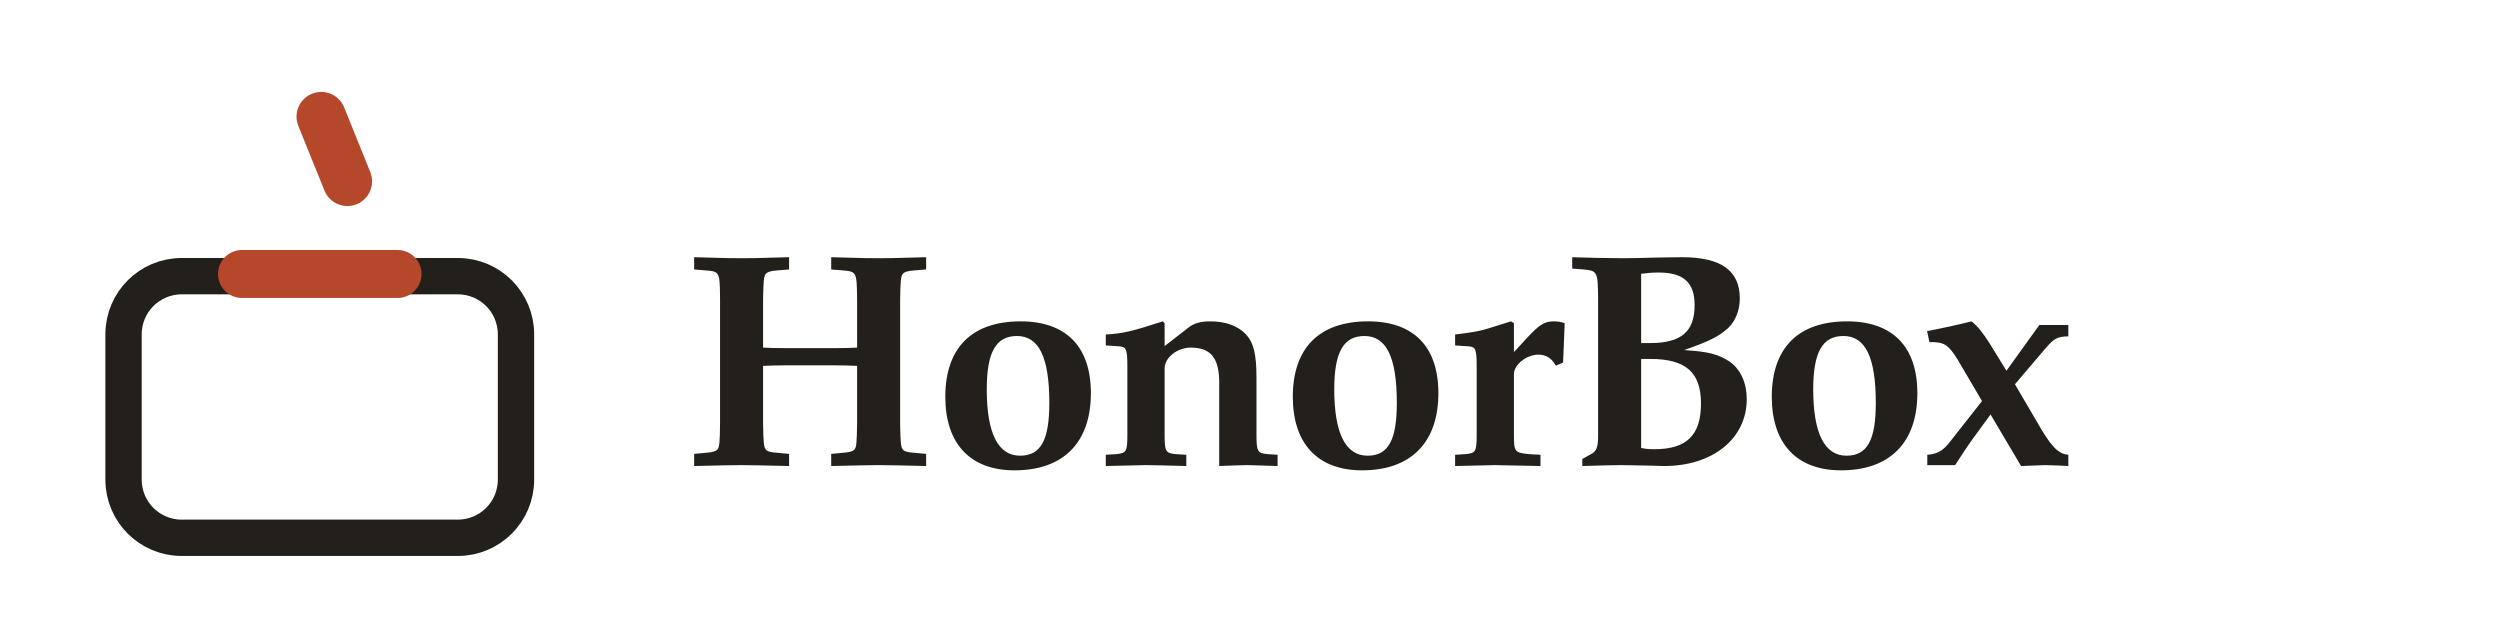
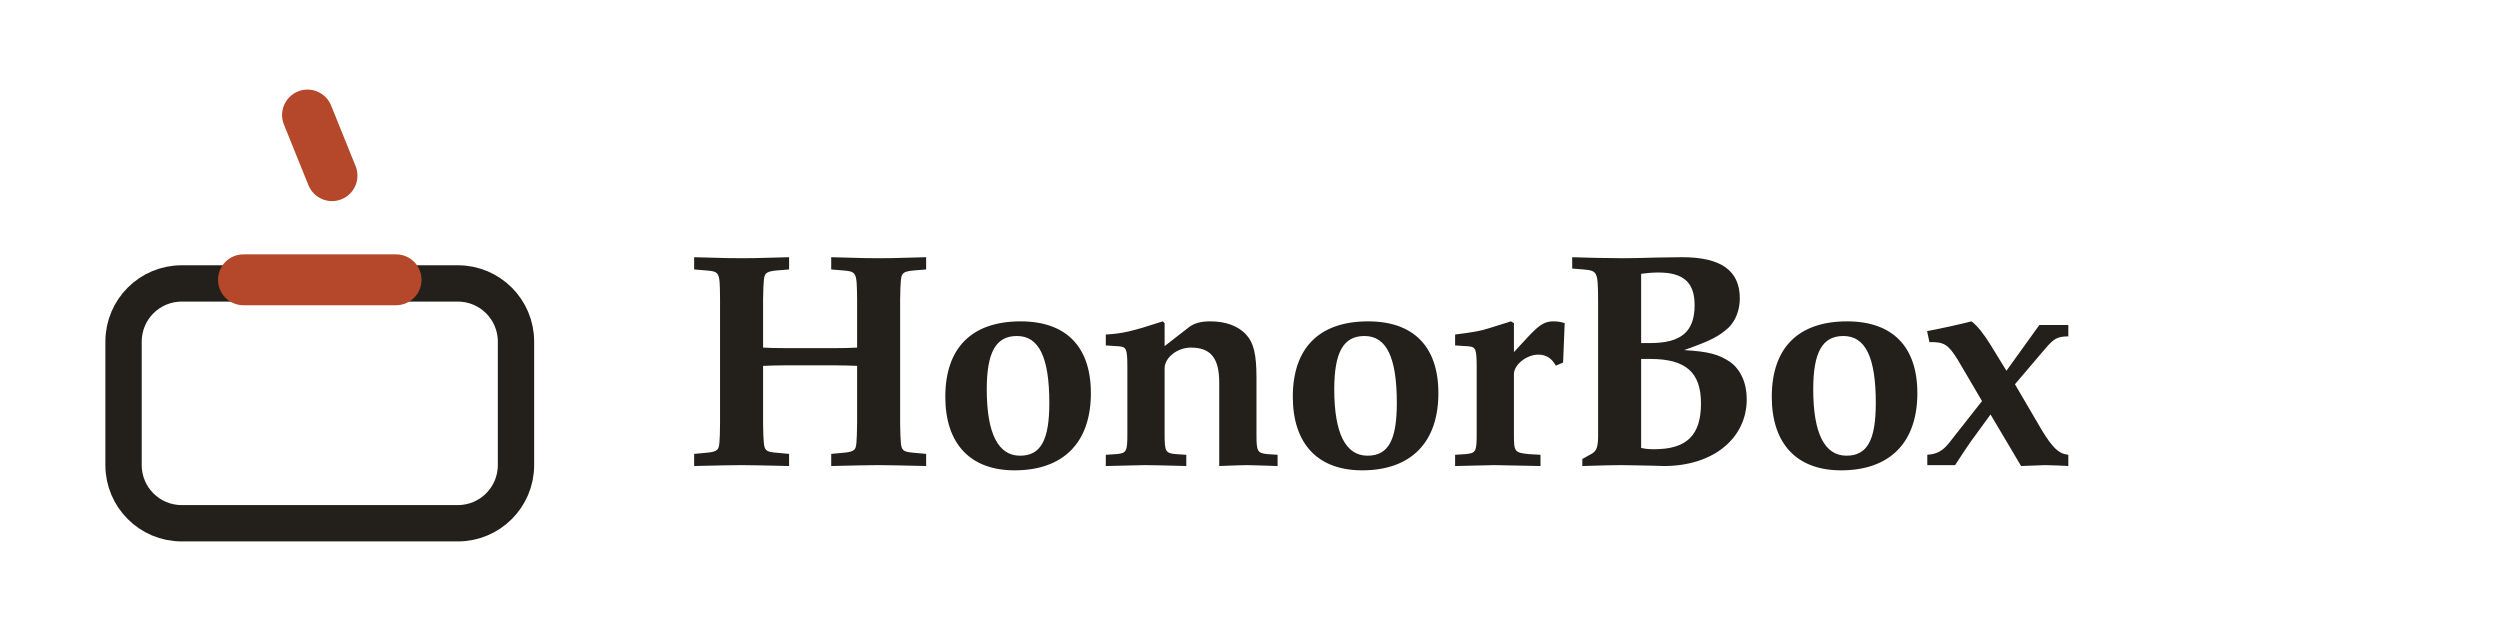
<svg xmlns="http://www.w3.org/2000/svg" viewBox="0 0 344 88" role="img" aria-label="HonorBox">
  <style>
    .ink { stroke: #23201b; }
    .fill-ink { fill: #23201b; }
+     .coin { fill: #b5482a; }
    @media (prefers-color-scheme: dark) {
      .ink { stroke: #ece5d8; }
      .fill-ink { fill: #ece5d8; }
+       .coin { fill: #d9603c; }
    }
  </style>
  <g transform="translate(8,8)">
-     <rect x="9" y="30" width="54" height="36" rx="8" fill="none" class="ink" stroke-width="5" />
-     <rect x="22" y="26.4" width="28" height="6.6" rx="3.3" fill="#b5482a" />
-     <rect x="-3.4" y="-8.2" width="6.8" height="16.4" rx="3.4" fill="#b5482a" transform="translate(38 12.5) rotate(-22)" />
+     <rect x="9" y="31" width="54" height="33" rx="8" fill="none" class="ink" stroke-width="5" />
+     <rect x="22" y="27" width="28" height="7" rx="3.5" class="coin" />
+     <rect x="-3.5" y="-8" width="7" height="16" rx="3.5" class="coin" transform="translate(36 12) rotate(-22)" />
  </g>
-   <text x="94" y="64" font-family="Iowan Old Style, Palatino Nova, Palatino, Georgia, serif" font-size="42" font-weight="700" letter-spacing="-0.6" class="fill-ink">HonorBox</text>
+   <text x="94" y="64" font-family="Iowan Old Style, Palatino Nova, Palatino, Charter, Georgia, serif" font-size="42" font-weight="700" letter-spacing="-0.6" class="fill-ink">HonorBox</text>
</svg>
